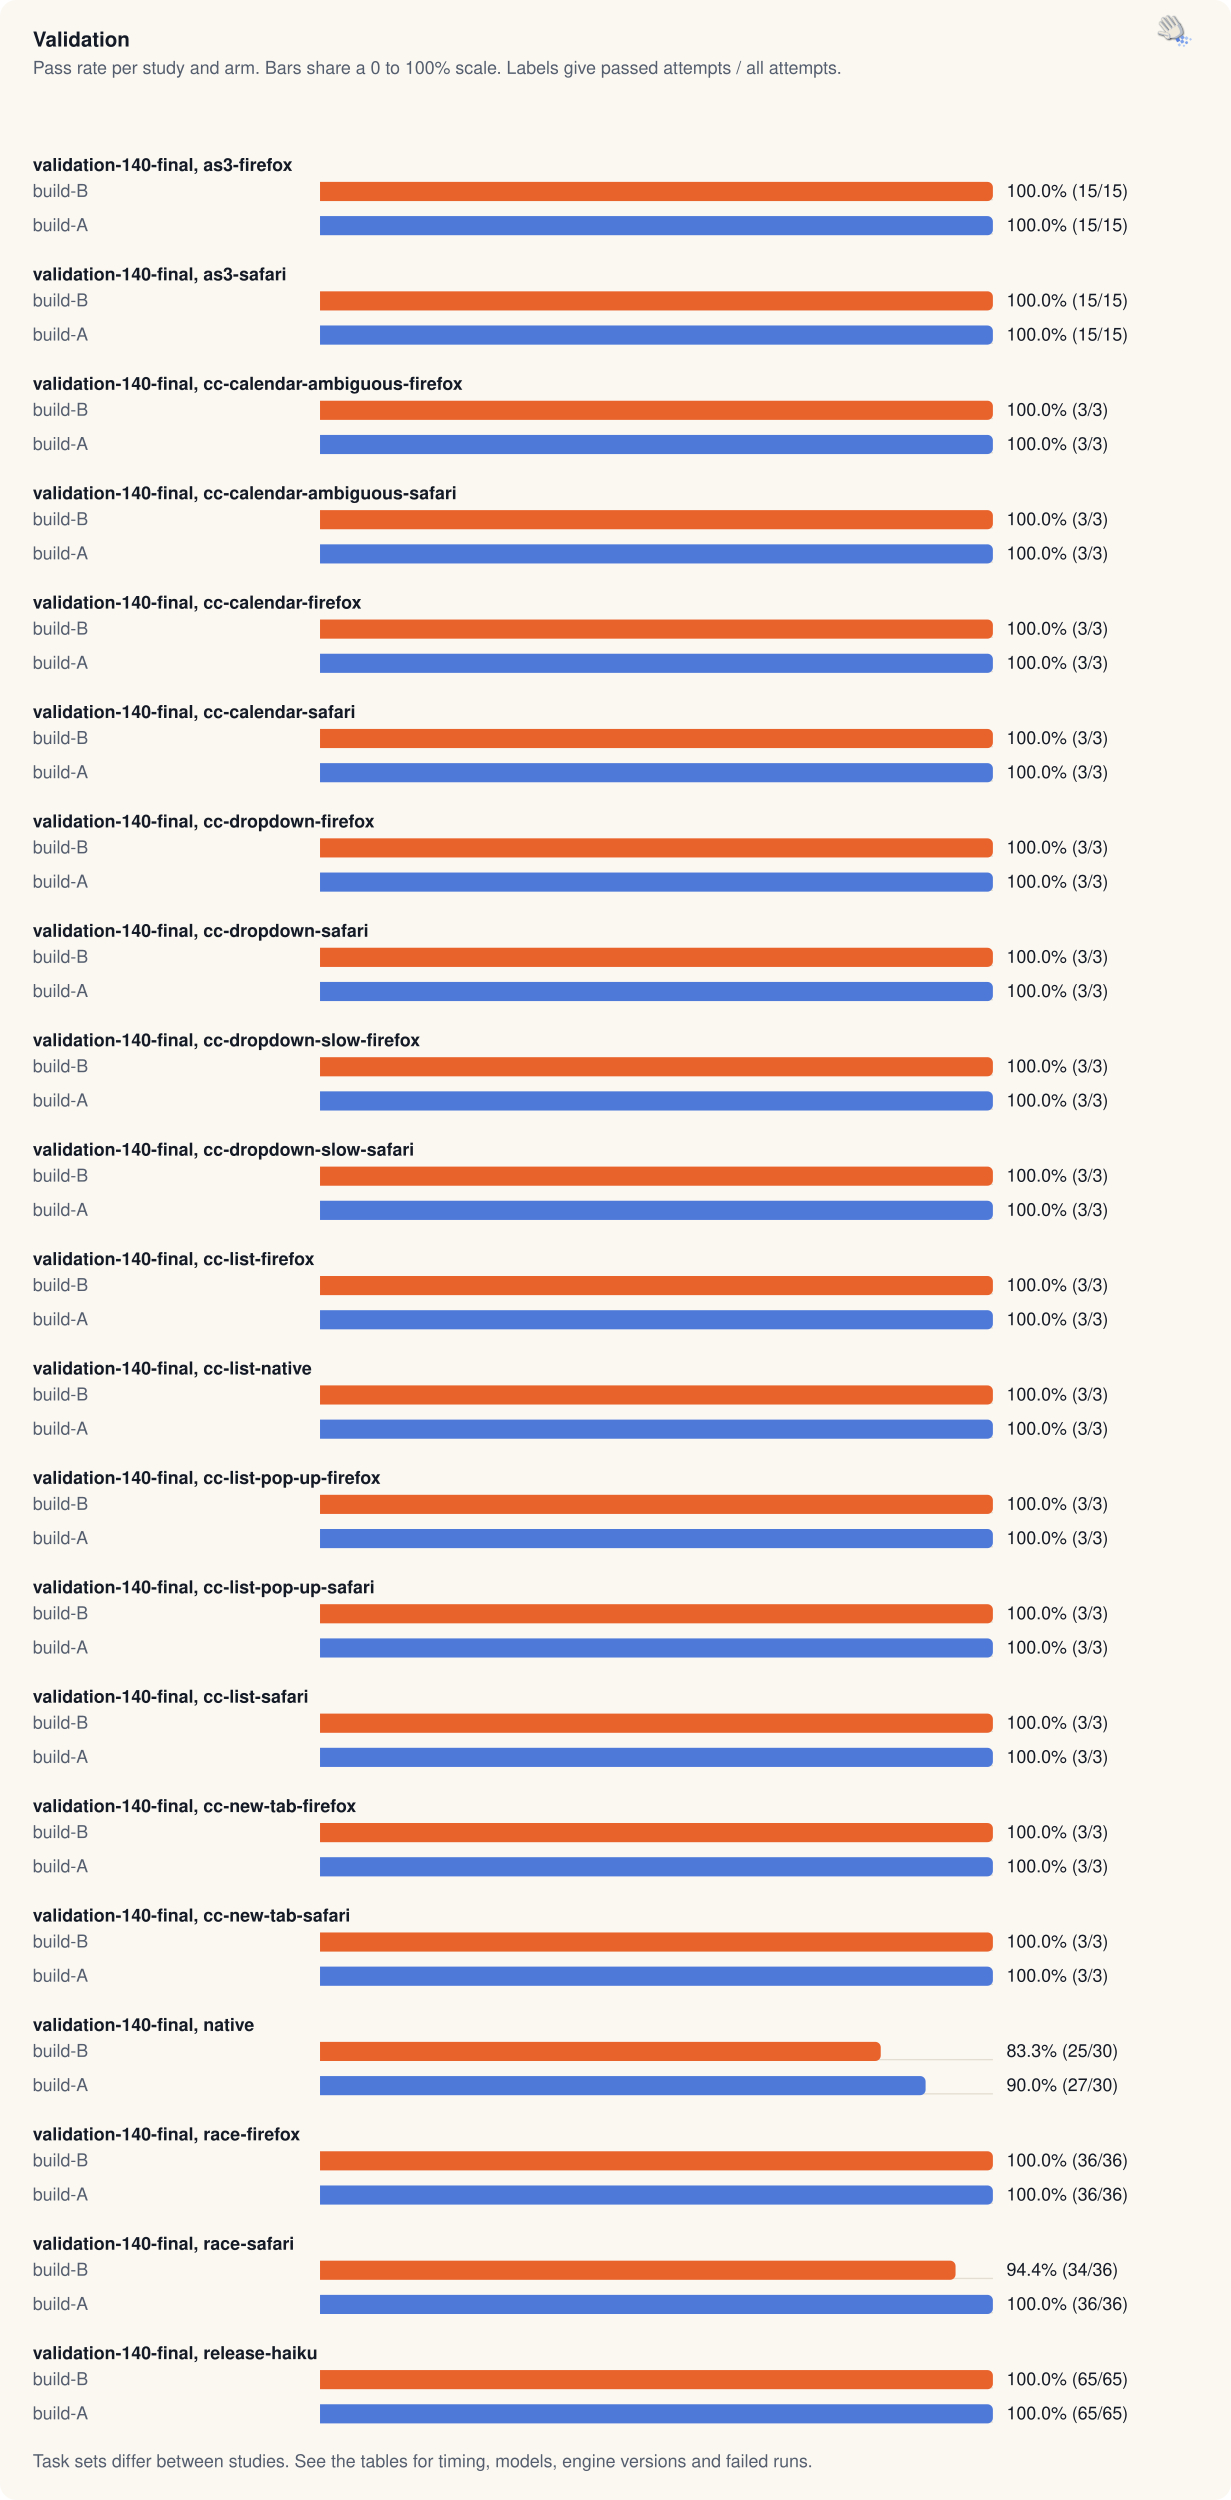
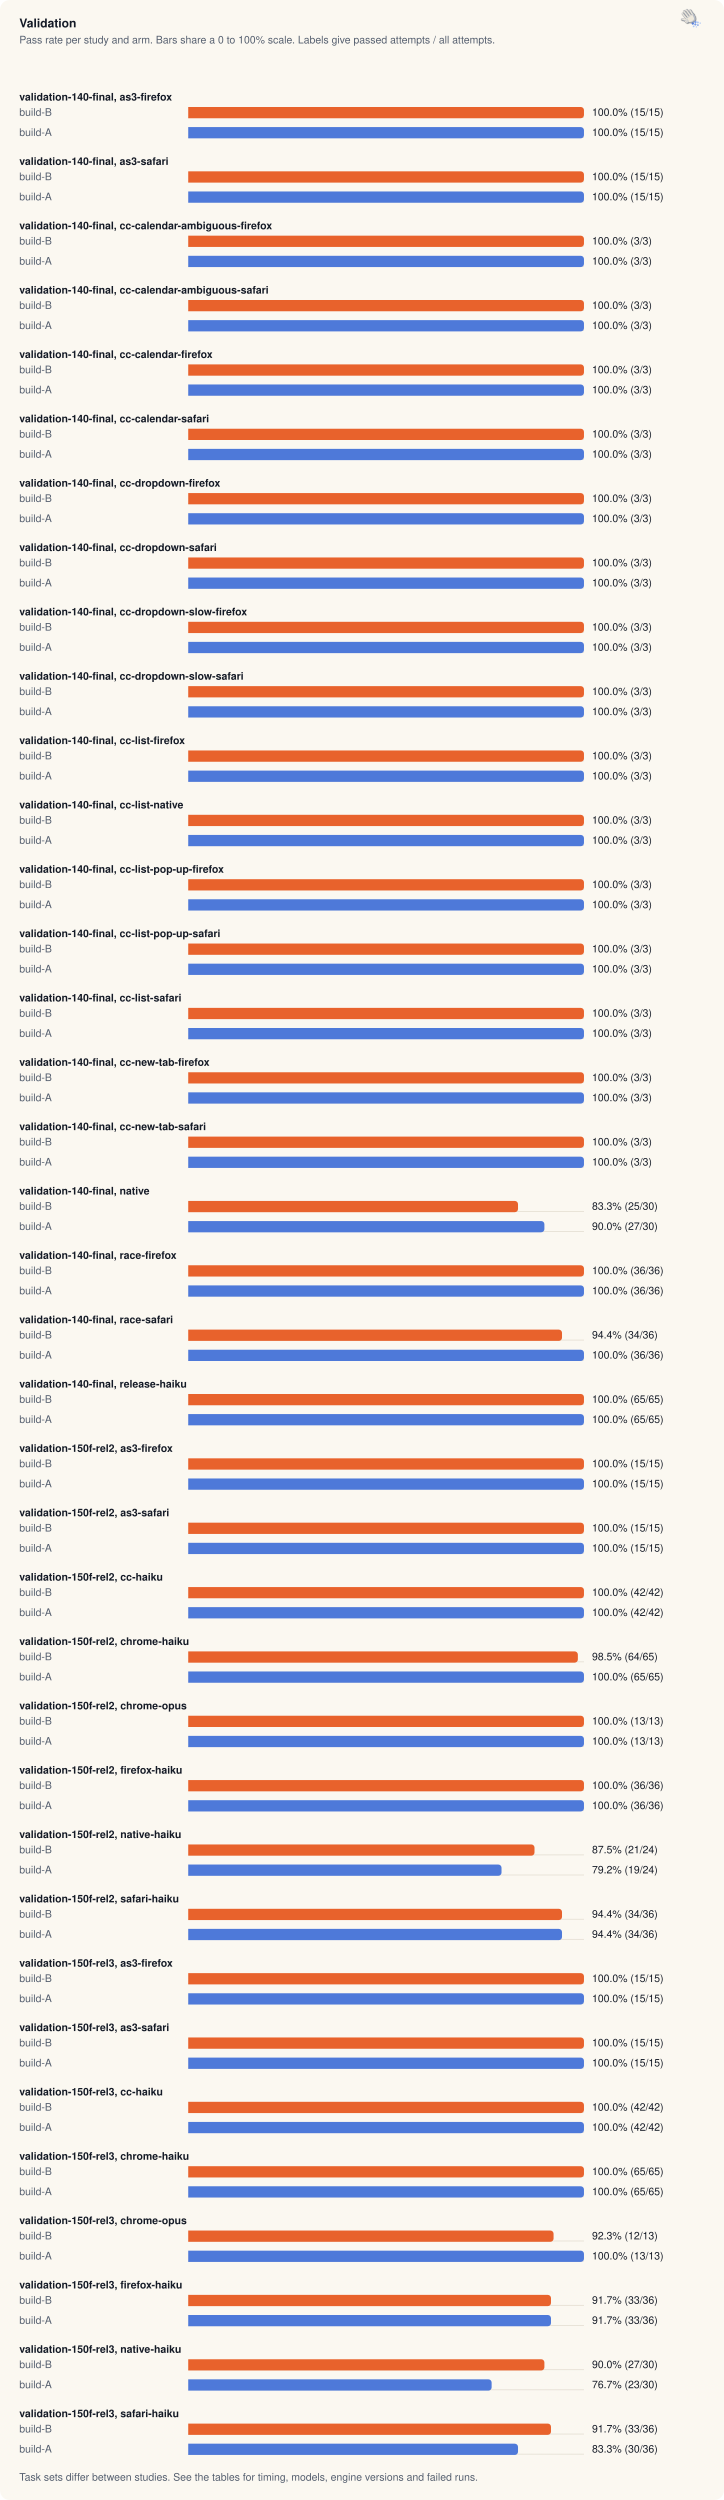
- <svg xmlns="http://www.w3.org/2000/svg" viewBox="0 0 900 1828" width="900" height="1828" role="img" aria-labelledby="title desc">
+ <svg xmlns="http://www.w3.org/2000/svg" viewBox="0 0 900 3108" width="900" height="3108" role="img" aria-labelledby="title desc">
  <style>
.bg{fill:#FBF8F1}
text{font-family:-apple-system,"Segoe UI",Helvetica,Arial,sans-serif;font-size:13px;fill:#141A26}
.t{font-size:15px;font-weight:600}
.b{font-weight:600}
.m{fill:#545E6E}
.g{stroke:#E4DED2;stroke-width:1;fill:none}
.me{fill:#E8622C}
.ot{fill:#4E79D9}
.sl{fill:#7A879A}
.hme{stroke:#E8622C}
.hot{stroke:#4E79D9}
.hsl{stroke:#7A879A}
</style>
  <defs>
    <pattern id="h-me" width="6" height="6" patternUnits="userSpaceOnUse" patternTransform="rotate(45)">
      <line class="hme" x1="1" y1="0" x2="1" y2="6" stroke-width="2" />
    </pattern>
    <pattern id="h-ot" width="6" height="6" patternUnits="userSpaceOnUse" patternTransform="rotate(45)">
      <line class="hot" x1="1" y1="0" x2="1" y2="6" stroke-width="2" />
    </pattern>
    <pattern id="h-sl" width="6" height="6" patternUnits="userSpaceOnUse" patternTransform="rotate(45)">
      <line class="hsl" x1="1" y1="0" x2="1" y2="6" stroke-width="2" />
    </pattern>
  </defs>
-   <rect class="bg" width="900" height="1828" rx="12" />
+   <rect class="bg" width="900" height="3108" rx="12" />
  <text x="24" y="34" class="t">Validation</text>
  <text x="24" y="54" class="m">Pass rate per study and arm. Bars share a 0 to 100% scale. Labels give passed attempts / all attempts.</text>
  <g transform="translate(840 8) scale(0.8)">
    <g transform="translate(0.6 0.6)">
      <g transform="translate(10 10) rotate(-35)">
        <g fill="#141A26" stroke="#141A26" fill-opacity="0.08" stroke-opacity="0.08" stroke-width="3" stroke-linejoin="round">
          <path d="M-2 12.39 Q-2.2 10.8 -0.6 10.8 L12.4 10.8 Q14 10.8 13.82 12.39 L13.48 15.41 Q13.3 17 12.56 18.42 L11.94 19.58 Q11.2 21 9.6 21 L5.2 21 Q3.6 21 2.35 20 L-0.15 18 Q-1.4 17 -1.6 15.41 Z" />
          <path d="M-3.8 14.6 A2.5 3.3 0 1 0 1.2 14.6 A2.5 3.3 0 1 0 -3.8 14.6 Z" />
          <path d="M0.83 13.52 L-5.04 7.13 A1.25 1.25 0 0 0 -6.93 8.76 L-1.43 15.48 Z" />
          <path d="M2.44 11.48 L1.3 1.09 A1.2 1.2 0 0 0 -1.09 1.3 L-0.44 11.72 Z" />
          <path d="M6.15 11.51 L5.17 -0.67 A1.2 1.2 0 0 0 2.77 -0.53 L3.25 11.69 Z" />
          <path d="M9.85 11.59 L9.51 0.29 A1.2 1.2 0 0 0 7.11 0.31 L6.95 11.61 Z" />
          <path d="M13.5 11.68 L13.68 3.81 A1.15 1.15 0 0 0 11.39 3.68 L10.7 11.52 Z" />
        </g>
        <g fill="#141A26" stroke="#141A26" fill-opacity="0.12" stroke-opacity="0.12" stroke-width="1.8" stroke-linejoin="round">
          <path d="M-2 12.39 Q-2.2 10.8 -0.6 10.8 L12.4 10.8 Q14 10.8 13.82 12.39 L13.48 15.41 Q13.3 17 12.56 18.42 L11.94 19.58 Q11.2 21 9.6 21 L5.2 21 Q3.6 21 2.35 20 L-0.15 18 Q-1.4 17 -1.6 15.41 Z" />
          <path d="M-3.8 14.6 A2.5 3.3 0 1 0 1.2 14.6 A2.5 3.3 0 1 0 -3.8 14.6 Z" />
          <path d="M0.83 13.52 L-5.04 7.13 A1.25 1.25 0 0 0 -6.93 8.76 L-1.43 15.48 Z" />
          <path d="M2.44 11.48 L1.3 1.09 A1.2 1.2 0 0 0 -1.09 1.3 L-0.44 11.72 Z" />
          <path d="M6.15 11.51 L5.17 -0.67 A1.2 1.2 0 0 0 2.77 -0.53 L3.25 11.69 Z" />
          <path d="M9.85 11.59 L9.51 0.29 A1.2 1.2 0 0 0 7.11 0.31 L6.95 11.61 Z" />
          <path d="M13.5 11.68 L13.68 3.81 A1.15 1.15 0 0 0 11.39 3.68 L10.7 11.52 Z" />
        </g>
        <g fill="#141A26" stroke="#141A26" fill-opacity="0.2" stroke-opacity="0.2" stroke-width="0.8" stroke-linejoin="round">
          <path d="M-2 12.39 Q-2.2 10.8 -0.6 10.8 L12.4 10.8 Q14 10.8 13.82 12.39 L13.48 15.41 Q13.3 17 12.56 18.42 L11.94 19.58 Q11.2 21 9.6 21 L5.2 21 Q3.6 21 2.35 20 L-0.15 18 Q-1.4 17 -1.6 15.41 Z" />
          <path d="M-3.8 14.6 A2.5 3.3 0 1 0 1.2 14.6 A2.5 3.3 0 1 0 -3.8 14.6 Z" />
          <path d="M0.83 13.52 L-5.04 7.13 A1.25 1.25 0 0 0 -6.93 8.76 L-1.43 15.48 Z" />
          <path d="M2.44 11.48 L1.3 1.09 A1.2 1.2 0 0 0 -1.09 1.3 L-0.44 11.72 Z" />
          <path d="M6.15 11.51 L5.17 -0.67 A1.2 1.2 0 0 0 2.77 -0.53 L3.25 11.69 Z" />
          <path d="M9.85 11.59 L9.51 0.29 A1.2 1.2 0 0 0 7.11 0.31 L6.95 11.61 Z" />
          <path d="M13.5 11.68 L13.68 3.81 A1.15 1.15 0 0 0 11.39 3.68 L10.7 11.52 Z" />
        </g>
      </g>
    </g>
    <g transform="translate(10 10) rotate(-35)">
      <rect x="-1.95" y="-1.95" width="3.9" height="3.9" rx="0.62" fill="#4E79D9" fill-opacity="0.2" transform="translate(4.2 23) rotate(8)" />
      <rect x="-1.6" y="-1.6" width="3.2" height="3.2" rx="0.51" fill="#4E79D9" fill-opacity="0.92" transform="translate(4.2 23) rotate(8)" />
      <rect x="-1.83" y="-1.83" width="3.66" height="3.66" rx="0.59" fill="#7299EA" fill-opacity="0.2" transform="translate(8.8 23.5) rotate(-6)" />
      <rect x="-1.5" y="-1.5" width="3" height="3" rx="0.48" fill="#7299EA" fill-opacity="0.92" transform="translate(8.8 23.5) rotate(-6)" />
      <rect x="-1.71" y="-1.71" width="3.42" height="3.42" rx="0.55" fill="#7299EA" fill-opacity="0.2" transform="translate(6.5 26.5) rotate(4)" />
      <rect x="-1.4" y="-1.4" width="2.8" height="2.8" rx="0.45" fill="#7299EA" fill-opacity="0.92" transform="translate(6.5 26.5) rotate(4)" />
      <rect x="-1.59" y="-1.59" width="3.17" height="3.17" rx="0.51" fill="#A9C4F5" fill-opacity="0.2" transform="translate(11.5 26.2) rotate(-11)" />
      <rect x="-1.3" y="-1.3" width="2.6" height="2.6" rx="0.42" fill="#A9C4F5" fill-opacity="0.92" transform="translate(11.5 26.2) rotate(-11)" />
      <rect x="-1.34" y="-1.34" width="2.68" height="2.68" rx="0.43" fill="#A9C4F5" fill-opacity="0.2" transform="translate(2.6 27.5) rotate(-4)" />
      <rect x="-1.1" y="-1.1" width="2.2" height="2.2" rx="0.35" fill="#A9C4F5" fill-opacity="0.92" transform="translate(2.6 27.5) rotate(-4)" />
      <rect x="-1.34" y="-1.34" width="2.68" height="2.68" rx="0.43" fill="#7299EA" fill-opacity="0.2" transform="translate(9.2 29.6) rotate(7)" />
      <rect x="-1.1" y="-1.1" width="2.2" height="2.2" rx="0.35" fill="#7299EA" fill-opacity="0.92" transform="translate(9.2 29.6) rotate(7)" />
      <rect x="-1.1" y="-1.1" width="2.2" height="2.2" rx="0.35" fill="#A9C4F5" fill-opacity="0.2" transform="translate(13.9 29.2) rotate(3)" />
      <rect x="-0.9" y="-0.9" width="1.8" height="1.8" rx="0.29" fill="#A9C4F5" fill-opacity="0.92" transform="translate(13.9 29.2) rotate(3)" />
      <rect x="-0.98" y="-0.98" width="1.95" height="1.95" rx="0.31" fill="#A9C4F5" fill-opacity="0.2" transform="translate(5.6 30.6) rotate(-8)" />
      <rect x="-0.8" y="-0.8" width="1.6" height="1.6" rx="0.26" fill="#A9C4F5" fill-opacity="0.92" transform="translate(5.6 30.6) rotate(-8)" />
    </g>
    <g transform="translate(10 10) rotate(-35)">
      <path d="M-2 12.39 Q-2.2 10.8 -0.6 10.8 L12.4 10.8 Q14 10.8 13.82 12.39 L13.48 15.41 Q13.3 17 12.56 18.42 L11.94 19.58 Q11.2 21 9.6 21 L5.2 21 Q3.6 21 2.35 20 L-0.15 18 Q-1.4 17 -1.6 15.41 Z" fill="#B9BFC9" />
      <path d="M-2.02 12.19 Q-2.2 10.8 -0.8 10.8 L10 10.8 Q11.4 10.8 11.24 12.19 L10.86 15.61 Q10.7 17 9.89 18.14 L9.81 18.26 Q9 19.4 7.6 19.4 L5 19.4 Q3.6 19.4 2.34 18.79 L-0.14 17.61 Q-1.4 17 -1.58 15.61 Z" fill="#EFE9DC" />
      <path d="M-3.8 14.6 A2.5 3.3 0 1 0 1.2 14.6 A2.5 3.3 0 1 0 -3.8 14.6 Z" fill="#B9BFC9" />
      <path d="M-4 14 A2 2.8 0 1 0 0 14 A2 2.8 0 1 0 -4 14 Z" fill="#EFE9DC" />
      <path d="M0.83 13.52 L-5.04 7.13 A1.25 1.25 0 0 0 -6.93 8.76 L-1.43 15.48 Z" fill="#B9BFC9" />
      <path d="M0.83 13.51 L-5.21 6.91 A0.78 0.78 0 0 0 -6.38 7.93 L-0.57 14.74 Z" fill="#EFE9DC" />
      <path d="M2.44 11.48 L1.3 1.09 A1.2 1.2 0 0 0 -1.09 1.3 L-0.44 11.72 Z" fill="#B9BFC9" />
      <path d="M1.35 11.58 L0.36 0.91 A0.74 0.74 0 0 0 -1.12 1.03 L-0.45 11.72 Z" fill="#EFE9DC" />
      <path d="M6.15 11.51 L5.17 -0.67 A1.2 1.2 0 0 0 2.77 -0.53 L3.25 11.69 Z" fill="#B9BFC9" />
      <path d="M5.05 11.59 L4.24 -0.88 A0.74 0.74 0 0 0 2.75 -0.8 L3.25 11.68 Z" fill="#EFE9DC" />
      <path d="M9.85 11.59 L9.51 0.29 A1.2 1.2 0 0 0 7.11 0.31 L6.95 11.61 Z" fill="#B9BFC9" />
      <path d="M8.75 11.6 L8.59 0.04 A0.74 0.74 0 0 0 7.1 0.04 L6.95 11.6 Z" fill="#EFE9DC" />
      <path d="M13.5 11.68 L13.68 3.81 A1.15 1.15 0 0 0 11.39 3.68 L10.7 11.52 Z" fill="#B9BFC9" />
      <path d="M12.43 11.63 L12.82 3.52 A0.71 0.71 0 0 0 11.39 3.42 L10.7 11.51 Z" fill="#EFE9DC" />
    </g>
  </g>
  <text x="24" y="125" class="b">validation-140-final, as3-firefox</text>
  <text x="24" y="144" class="m">build-B</text>
  <line class="g" x1="234" y1="146" x2="726" y2="146" />
  <path class="me" d="M234 133h488a4 4 0 0 1 4 4v6a4 4 0 0 1 -4 4h-488z" />
  <text x="736" y="144" data-study="validation-140-final-as3-firefox" data-arm="build-B" data-kind="pass-rate">100.0% (15/15)</text>
  <text x="24" y="169" class="m">build-A</text>
  <line class="g" x1="234" y1="171" x2="726" y2="171" />
  <path class="ot" d="M234 158h488a4 4 0 0 1 4 4v6a4 4 0 0 1 -4 4h-488z" />
  <text x="736" y="169" data-study="validation-140-final-as3-firefox" data-arm="build-A" data-kind="pass-rate">100.0% (15/15)</text>
  <text x="24" y="205" class="b">validation-140-final, as3-safari</text>
  <text x="24" y="224" class="m">build-B</text>
  <line class="g" x1="234" y1="226" x2="726" y2="226" />
  <path class="me" d="M234 213h488a4 4 0 0 1 4 4v6a4 4 0 0 1 -4 4h-488z" />
  <text x="736" y="224" data-study="validation-140-final-as3-safari" data-arm="build-B" data-kind="pass-rate">100.0% (15/15)</text>
  <text x="24" y="249" class="m">build-A</text>
  <line class="g" x1="234" y1="251" x2="726" y2="251" />
  <path class="ot" d="M234 238h488a4 4 0 0 1 4 4v6a4 4 0 0 1 -4 4h-488z" />
  <text x="736" y="249" data-study="validation-140-final-as3-safari" data-arm="build-A" data-kind="pass-rate">100.0% (15/15)</text>
  <text x="24" y="285" class="b">validation-140-final, cc-calendar-ambiguous-firefox</text>
  <text x="24" y="304" class="m">build-B</text>
  <line class="g" x1="234" y1="306" x2="726" y2="306" />
  <path class="me" d="M234 293h488a4 4 0 0 1 4 4v6a4 4 0 0 1 -4 4h-488z" />
  <text x="736" y="304" data-study="validation-140-final-cc-calendar-ambiguous-firefox" data-arm="build-B" data-kind="pass-rate">100.0% (3/3)</text>
  <text x="24" y="329" class="m">build-A</text>
  <line class="g" x1="234" y1="331" x2="726" y2="331" />
  <path class="ot" d="M234 318h488a4 4 0 0 1 4 4v6a4 4 0 0 1 -4 4h-488z" />
  <text x="736" y="329" data-study="validation-140-final-cc-calendar-ambiguous-firefox" data-arm="build-A" data-kind="pass-rate">100.0% (3/3)</text>
  <text x="24" y="365" class="b">validation-140-final, cc-calendar-ambiguous-safari</text>
  <text x="24" y="384" class="m">build-B</text>
  <line class="g" x1="234" y1="386" x2="726" y2="386" />
  <path class="me" d="M234 373h488a4 4 0 0 1 4 4v6a4 4 0 0 1 -4 4h-488z" />
  <text x="736" y="384" data-study="validation-140-final-cc-calendar-ambiguous-safari" data-arm="build-B" data-kind="pass-rate">100.0% (3/3)</text>
  <text x="24" y="409" class="m">build-A</text>
  <line class="g" x1="234" y1="411" x2="726" y2="411" />
  <path class="ot" d="M234 398h488a4 4 0 0 1 4 4v6a4 4 0 0 1 -4 4h-488z" />
  <text x="736" y="409" data-study="validation-140-final-cc-calendar-ambiguous-safari" data-arm="build-A" data-kind="pass-rate">100.0% (3/3)</text>
  <text x="24" y="445" class="b">validation-140-final, cc-calendar-firefox</text>
  <text x="24" y="464" class="m">build-B</text>
  <line class="g" x1="234" y1="466" x2="726" y2="466" />
  <path class="me" d="M234 453h488a4 4 0 0 1 4 4v6a4 4 0 0 1 -4 4h-488z" />
  <text x="736" y="464" data-study="validation-140-final-cc-calendar-firefox" data-arm="build-B" data-kind="pass-rate">100.0% (3/3)</text>
  <text x="24" y="489" class="m">build-A</text>
  <line class="g" x1="234" y1="491" x2="726" y2="491" />
  <path class="ot" d="M234 478h488a4 4 0 0 1 4 4v6a4 4 0 0 1 -4 4h-488z" />
  <text x="736" y="489" data-study="validation-140-final-cc-calendar-firefox" data-arm="build-A" data-kind="pass-rate">100.0% (3/3)</text>
  <text x="24" y="525" class="b">validation-140-final, cc-calendar-safari</text>
  <text x="24" y="544" class="m">build-B</text>
  <line class="g" x1="234" y1="546" x2="726" y2="546" />
  <path class="me" d="M234 533h488a4 4 0 0 1 4 4v6a4 4 0 0 1 -4 4h-488z" />
  <text x="736" y="544" data-study="validation-140-final-cc-calendar-safari" data-arm="build-B" data-kind="pass-rate">100.0% (3/3)</text>
  <text x="24" y="569" class="m">build-A</text>
  <line class="g" x1="234" y1="571" x2="726" y2="571" />
  <path class="ot" d="M234 558h488a4 4 0 0 1 4 4v6a4 4 0 0 1 -4 4h-488z" />
  <text x="736" y="569" data-study="validation-140-final-cc-calendar-safari" data-arm="build-A" data-kind="pass-rate">100.0% (3/3)</text>
  <text x="24" y="605" class="b">validation-140-final, cc-dropdown-firefox</text>
  <text x="24" y="624" class="m">build-B</text>
  <line class="g" x1="234" y1="626" x2="726" y2="626" />
  <path class="me" d="M234 613h488a4 4 0 0 1 4 4v6a4 4 0 0 1 -4 4h-488z" />
  <text x="736" y="624" data-study="validation-140-final-cc-dropdown-firefox" data-arm="build-B" data-kind="pass-rate">100.0% (3/3)</text>
  <text x="24" y="649" class="m">build-A</text>
  <line class="g" x1="234" y1="651" x2="726" y2="651" />
  <path class="ot" d="M234 638h488a4 4 0 0 1 4 4v6a4 4 0 0 1 -4 4h-488z" />
  <text x="736" y="649" data-study="validation-140-final-cc-dropdown-firefox" data-arm="build-A" data-kind="pass-rate">100.0% (3/3)</text>
  <text x="24" y="685" class="b">validation-140-final, cc-dropdown-safari</text>
  <text x="24" y="704" class="m">build-B</text>
  <line class="g" x1="234" y1="706" x2="726" y2="706" />
  <path class="me" d="M234 693h488a4 4 0 0 1 4 4v6a4 4 0 0 1 -4 4h-488z" />
  <text x="736" y="704" data-study="validation-140-final-cc-dropdown-safari" data-arm="build-B" data-kind="pass-rate">100.0% (3/3)</text>
  <text x="24" y="729" class="m">build-A</text>
  <line class="g" x1="234" y1="731" x2="726" y2="731" />
  <path class="ot" d="M234 718h488a4 4 0 0 1 4 4v6a4 4 0 0 1 -4 4h-488z" />
  <text x="736" y="729" data-study="validation-140-final-cc-dropdown-safari" data-arm="build-A" data-kind="pass-rate">100.0% (3/3)</text>
  <text x="24" y="765" class="b">validation-140-final, cc-dropdown-slow-firefox</text>
  <text x="24" y="784" class="m">build-B</text>
  <line class="g" x1="234" y1="786" x2="726" y2="786" />
  <path class="me" d="M234 773h488a4 4 0 0 1 4 4v6a4 4 0 0 1 -4 4h-488z" />
  <text x="736" y="784" data-study="validation-140-final-cc-dropdown-slow-firefox" data-arm="build-B" data-kind="pass-rate">100.0% (3/3)</text>
  <text x="24" y="809" class="m">build-A</text>
  <line class="g" x1="234" y1="811" x2="726" y2="811" />
  <path class="ot" d="M234 798h488a4 4 0 0 1 4 4v6a4 4 0 0 1 -4 4h-488z" />
  <text x="736" y="809" data-study="validation-140-final-cc-dropdown-slow-firefox" data-arm="build-A" data-kind="pass-rate">100.0% (3/3)</text>
  <text x="24" y="845" class="b">validation-140-final, cc-dropdown-slow-safari</text>
  <text x="24" y="864" class="m">build-B</text>
  <line class="g" x1="234" y1="866" x2="726" y2="866" />
  <path class="me" d="M234 853h488a4 4 0 0 1 4 4v6a4 4 0 0 1 -4 4h-488z" />
  <text x="736" y="864" data-study="validation-140-final-cc-dropdown-slow-safari" data-arm="build-B" data-kind="pass-rate">100.0% (3/3)</text>
  <text x="24" y="889" class="m">build-A</text>
  <line class="g" x1="234" y1="891" x2="726" y2="891" />
  <path class="ot" d="M234 878h488a4 4 0 0 1 4 4v6a4 4 0 0 1 -4 4h-488z" />
  <text x="736" y="889" data-study="validation-140-final-cc-dropdown-slow-safari" data-arm="build-A" data-kind="pass-rate">100.0% (3/3)</text>
  <text x="24" y="925" class="b">validation-140-final, cc-list-firefox</text>
  <text x="24" y="944" class="m">build-B</text>
  <line class="g" x1="234" y1="946" x2="726" y2="946" />
  <path class="me" d="M234 933h488a4 4 0 0 1 4 4v6a4 4 0 0 1 -4 4h-488z" />
  <text x="736" y="944" data-study="validation-140-final-cc-list-firefox" data-arm="build-B" data-kind="pass-rate">100.0% (3/3)</text>
  <text x="24" y="969" class="m">build-A</text>
  <line class="g" x1="234" y1="971" x2="726" y2="971" />
  <path class="ot" d="M234 958h488a4 4 0 0 1 4 4v6a4 4 0 0 1 -4 4h-488z" />
  <text x="736" y="969" data-study="validation-140-final-cc-list-firefox" data-arm="build-A" data-kind="pass-rate">100.0% (3/3)</text>
  <text x="24" y="1005" class="b">validation-140-final, cc-list-native</text>
  <text x="24" y="1024" class="m">build-B</text>
  <line class="g" x1="234" y1="1026" x2="726" y2="1026" />
  <path class="me" d="M234 1013h488a4 4 0 0 1 4 4v6a4 4 0 0 1 -4 4h-488z" />
  <text x="736" y="1024" data-study="validation-140-final-cc-list-native" data-arm="build-B" data-kind="pass-rate">100.0% (3/3)</text>
  <text x="24" y="1049" class="m">build-A</text>
  <line class="g" x1="234" y1="1051" x2="726" y2="1051" />
  <path class="ot" d="M234 1038h488a4 4 0 0 1 4 4v6a4 4 0 0 1 -4 4h-488z" />
  <text x="736" y="1049" data-study="validation-140-final-cc-list-native" data-arm="build-A" data-kind="pass-rate">100.0% (3/3)</text>
  <text x="24" y="1085" class="b">validation-140-final, cc-list-pop-up-firefox</text>
  <text x="24" y="1104" class="m">build-B</text>
  <line class="g" x1="234" y1="1106" x2="726" y2="1106" />
  <path class="me" d="M234 1093h488a4 4 0 0 1 4 4v6a4 4 0 0 1 -4 4h-488z" />
  <text x="736" y="1104" data-study="validation-140-final-cc-list-pop-up-firefox" data-arm="build-B" data-kind="pass-rate">100.0% (3/3)</text>
  <text x="24" y="1129" class="m">build-A</text>
  <line class="g" x1="234" y1="1131" x2="726" y2="1131" />
  <path class="ot" d="M234 1118h488a4 4 0 0 1 4 4v6a4 4 0 0 1 -4 4h-488z" />
  <text x="736" y="1129" data-study="validation-140-final-cc-list-pop-up-firefox" data-arm="build-A" data-kind="pass-rate">100.0% (3/3)</text>
  <text x="24" y="1165" class="b">validation-140-final, cc-list-pop-up-safari</text>
  <text x="24" y="1184" class="m">build-B</text>
  <line class="g" x1="234" y1="1186" x2="726" y2="1186" />
  <path class="me" d="M234 1173h488a4 4 0 0 1 4 4v6a4 4 0 0 1 -4 4h-488z" />
  <text x="736" y="1184" data-study="validation-140-final-cc-list-pop-up-safari" data-arm="build-B" data-kind="pass-rate">100.0% (3/3)</text>
  <text x="24" y="1209" class="m">build-A</text>
  <line class="g" x1="234" y1="1211" x2="726" y2="1211" />
  <path class="ot" d="M234 1198h488a4 4 0 0 1 4 4v6a4 4 0 0 1 -4 4h-488z" />
  <text x="736" y="1209" data-study="validation-140-final-cc-list-pop-up-safari" data-arm="build-A" data-kind="pass-rate">100.0% (3/3)</text>
  <text x="24" y="1245" class="b">validation-140-final, cc-list-safari</text>
  <text x="24" y="1264" class="m">build-B</text>
  <line class="g" x1="234" y1="1266" x2="726" y2="1266" />
  <path class="me" d="M234 1253h488a4 4 0 0 1 4 4v6a4 4 0 0 1 -4 4h-488z" />
  <text x="736" y="1264" data-study="validation-140-final-cc-list-safari" data-arm="build-B" data-kind="pass-rate">100.0% (3/3)</text>
  <text x="24" y="1289" class="m">build-A</text>
  <line class="g" x1="234" y1="1291" x2="726" y2="1291" />
  <path class="ot" d="M234 1278h488a4 4 0 0 1 4 4v6a4 4 0 0 1 -4 4h-488z" />
  <text x="736" y="1289" data-study="validation-140-final-cc-list-safari" data-arm="build-A" data-kind="pass-rate">100.0% (3/3)</text>
  <text x="24" y="1325" class="b">validation-140-final, cc-new-tab-firefox</text>
  <text x="24" y="1344" class="m">build-B</text>
  <line class="g" x1="234" y1="1346" x2="726" y2="1346" />
  <path class="me" d="M234 1333h488a4 4 0 0 1 4 4v6a4 4 0 0 1 -4 4h-488z" />
  <text x="736" y="1344" data-study="validation-140-final-cc-new-tab-firefox" data-arm="build-B" data-kind="pass-rate">100.0% (3/3)</text>
  <text x="24" y="1369" class="m">build-A</text>
  <line class="g" x1="234" y1="1371" x2="726" y2="1371" />
  <path class="ot" d="M234 1358h488a4 4 0 0 1 4 4v6a4 4 0 0 1 -4 4h-488z" />
  <text x="736" y="1369" data-study="validation-140-final-cc-new-tab-firefox" data-arm="build-A" data-kind="pass-rate">100.0% (3/3)</text>
  <text x="24" y="1405" class="b">validation-140-final, cc-new-tab-safari</text>
  <text x="24" y="1424" class="m">build-B</text>
  <line class="g" x1="234" y1="1426" x2="726" y2="1426" />
  <path class="me" d="M234 1413h488a4 4 0 0 1 4 4v6a4 4 0 0 1 -4 4h-488z" />
  <text x="736" y="1424" data-study="validation-140-final-cc-new-tab-safari" data-arm="build-B" data-kind="pass-rate">100.0% (3/3)</text>
  <text x="24" y="1449" class="m">build-A</text>
  <line class="g" x1="234" y1="1451" x2="726" y2="1451" />
  <path class="ot" d="M234 1438h488a4 4 0 0 1 4 4v6a4 4 0 0 1 -4 4h-488z" />
  <text x="736" y="1449" data-study="validation-140-final-cc-new-tab-safari" data-arm="build-A" data-kind="pass-rate">100.0% (3/3)</text>
  <text x="24" y="1485" class="b">validation-140-final, native</text>
  <text x="24" y="1504" class="m">build-B</text>
  <line class="g" x1="234" y1="1506" x2="726" y2="1506" />
  <path class="me" d="M234 1493h406a4 4 0 0 1 4 4v6a4 4 0 0 1 -4 4h-406z" />
  <text x="736" y="1504" data-study="validation-140-final-native" data-arm="build-B" data-kind="pass-rate">83.3% (25/30)</text>
  <text x="24" y="1529" class="m">build-A</text>
  <line class="g" x1="234" y1="1531" x2="726" y2="1531" />
  <path class="ot" d="M234 1518h438.8a4 4 0 0 1 4 4v6a4 4 0 0 1 -4 4h-438.8z" />
  <text x="736" y="1529" data-study="validation-140-final-native" data-arm="build-A" data-kind="pass-rate">90.0% (27/30)</text>
  <text x="24" y="1565" class="b">validation-140-final, race-firefox</text>
  <text x="24" y="1584" class="m">build-B</text>
  <line class="g" x1="234" y1="1586" x2="726" y2="1586" />
  <path class="me" d="M234 1573h488a4 4 0 0 1 4 4v6a4 4 0 0 1 -4 4h-488z" />
  <text x="736" y="1584" data-study="validation-140-final-race-firefox" data-arm="build-B" data-kind="pass-rate">100.0% (36/36)</text>
  <text x="24" y="1609" class="m">build-A</text>
  <line class="g" x1="234" y1="1611" x2="726" y2="1611" />
  <path class="ot" d="M234 1598h488a4 4 0 0 1 4 4v6a4 4 0 0 1 -4 4h-488z" />
  <text x="736" y="1609" data-study="validation-140-final-race-firefox" data-arm="build-A" data-kind="pass-rate">100.0% (36/36)</text>
  <text x="24" y="1645" class="b">validation-140-final, race-safari</text>
  <text x="24" y="1664" class="m">build-B</text>
  <line class="g" x1="234" y1="1666" x2="726" y2="1666" />
  <path class="me" d="M234 1653h460.7a4 4 0 0 1 4 4v6a4 4 0 0 1 -4 4h-460.7z" />
  <text x="736" y="1664" data-study="validation-140-final-race-safari" data-arm="build-B" data-kind="pass-rate">94.4% (34/36)</text>
  <text x="24" y="1689" class="m">build-A</text>
  <line class="g" x1="234" y1="1691" x2="726" y2="1691" />
  <path class="ot" d="M234 1678h488a4 4 0 0 1 4 4v6a4 4 0 0 1 -4 4h-488z" />
  <text x="736" y="1689" data-study="validation-140-final-race-safari" data-arm="build-A" data-kind="pass-rate">100.0% (36/36)</text>
  <text x="24" y="1725" class="b">validation-140-final, release-haiku</text>
  <text x="24" y="1744" class="m">build-B</text>
  <line class="g" x1="234" y1="1746" x2="726" y2="1746" />
  <path class="me" d="M234 1733h488a4 4 0 0 1 4 4v6a4 4 0 0 1 -4 4h-488z" />
  <text x="736" y="1744" data-study="validation-140-final-release-haiku" data-arm="build-B" data-kind="pass-rate">100.0% (65/65)</text>
  <text x="24" y="1769" class="m">build-A</text>
  <line class="g" x1="234" y1="1771" x2="726" y2="1771" />
  <path class="ot" d="M234 1758h488a4 4 0 0 1 4 4v6a4 4 0 0 1 -4 4h-488z" />
  <text x="736" y="1769" data-study="validation-140-final-release-haiku" data-arm="build-A" data-kind="pass-rate">100.0% (65/65)</text>
-   <text x="24" y="1804" class="m">Task sets differ between studies. See the tables for timing, models, engine versions and failed runs.</text>
+   <text x="24" y="1805" class="b">validation-150f-rel2, as3-firefox</text>
+   <text x="24" y="1824" class="m">build-B</text>
+   <line class="g" x1="234" y1="1826" x2="726" y2="1826" />
+   <path class="me" d="M234 1813h488a4 4 0 0 1 4 4v6a4 4 0 0 1 -4 4h-488z" />
+   <text x="736" y="1824" data-study="validation-150f-rel2-as3-firefox" data-arm="build-B" data-kind="pass-rate">100.0% (15/15)</text>
+   <text x="24" y="1849" class="m">build-A</text>
+   <line class="g" x1="234" y1="1851" x2="726" y2="1851" />
+   <path class="ot" d="M234 1838h488a4 4 0 0 1 4 4v6a4 4 0 0 1 -4 4h-488z" />
+   <text x="736" y="1849" data-study="validation-150f-rel2-as3-firefox" data-arm="build-A" data-kind="pass-rate">100.0% (15/15)</text>
+   <text x="24" y="1885" class="b">validation-150f-rel2, as3-safari</text>
+   <text x="24" y="1904" class="m">build-B</text>
+   <line class="g" x1="234" y1="1906" x2="726" y2="1906" />
+   <path class="me" d="M234 1893h488a4 4 0 0 1 4 4v6a4 4 0 0 1 -4 4h-488z" />
+   <text x="736" y="1904" data-study="validation-150f-rel2-as3-safari" data-arm="build-B" data-kind="pass-rate">100.0% (15/15)</text>
+   <text x="24" y="1929" class="m">build-A</text>
+   <line class="g" x1="234" y1="1931" x2="726" y2="1931" />
+   <path class="ot" d="M234 1918h488a4 4 0 0 1 4 4v6a4 4 0 0 1 -4 4h-488z" />
+   <text x="736" y="1929" data-study="validation-150f-rel2-as3-safari" data-arm="build-A" data-kind="pass-rate">100.0% (15/15)</text>
+   <text x="24" y="1965" class="b">validation-150f-rel2, cc-haiku</text>
+   <text x="24" y="1984" class="m">build-B</text>
+   <line class="g" x1="234" y1="1986" x2="726" y2="1986" />
+   <path class="me" d="M234 1973h488a4 4 0 0 1 4 4v6a4 4 0 0 1 -4 4h-488z" />
+   <text x="736" y="1984" data-study="validation-150f-rel2-cc-haiku" data-arm="build-B" data-kind="pass-rate">100.0% (42/42)</text>
+   <text x="24" y="2009" class="m">build-A</text>
+   <line class="g" x1="234" y1="2011" x2="726" y2="2011" />
+   <path class="ot" d="M234 1998h488a4 4 0 0 1 4 4v6a4 4 0 0 1 -4 4h-488z" />
+   <text x="736" y="2009" data-study="validation-150f-rel2-cc-haiku" data-arm="build-A" data-kind="pass-rate">100.0% (42/42)</text>
+   <text x="24" y="2045" class="b">validation-150f-rel2, chrome-haiku</text>
+   <text x="24" y="2064" class="m">build-B</text>
+   <line class="g" x1="234" y1="2066" x2="726" y2="2066" />
+   <path class="me" d="M234 2053h480.4a4 4 0 0 1 4 4v6a4 4 0 0 1 -4 4h-480.4z" />
+   <text x="736" y="2064" data-study="validation-150f-rel2-chrome-haiku" data-arm="build-B" data-kind="pass-rate">98.5% (64/65)</text>
+   <text x="24" y="2089" class="m">build-A</text>
+   <line class="g" x1="234" y1="2091" x2="726" y2="2091" />
+   <path class="ot" d="M234 2078h488a4 4 0 0 1 4 4v6a4 4 0 0 1 -4 4h-488z" />
+   <text x="736" y="2089" data-study="validation-150f-rel2-chrome-haiku" data-arm="build-A" data-kind="pass-rate">100.0% (65/65)</text>
+   <text x="24" y="2125" class="b">validation-150f-rel2, chrome-opus</text>
+   <text x="24" y="2144" class="m">build-B</text>
+   <line class="g" x1="234" y1="2146" x2="726" y2="2146" />
+   <path class="me" d="M234 2133h488a4 4 0 0 1 4 4v6a4 4 0 0 1 -4 4h-488z" />
+   <text x="736" y="2144" data-study="validation-150f-rel2-chrome-opus" data-arm="build-B" data-kind="pass-rate">100.0% (13/13)</text>
+   <text x="24" y="2169" class="m">build-A</text>
+   <line class="g" x1="234" y1="2171" x2="726" y2="2171" />
+   <path class="ot" d="M234 2158h488a4 4 0 0 1 4 4v6a4 4 0 0 1 -4 4h-488z" />
+   <text x="736" y="2169" data-study="validation-150f-rel2-chrome-opus" data-arm="build-A" data-kind="pass-rate">100.0% (13/13)</text>
+   <text x="24" y="2205" class="b">validation-150f-rel2, firefox-haiku</text>
+   <text x="24" y="2224" class="m">build-B</text>
+   <line class="g" x1="234" y1="2226" x2="726" y2="2226" />
+   <path class="me" d="M234 2213h488a4 4 0 0 1 4 4v6a4 4 0 0 1 -4 4h-488z" />
+   <text x="736" y="2224" data-study="validation-150f-rel2-firefox-haiku" data-arm="build-B" data-kind="pass-rate">100.0% (36/36)</text>
+   <text x="24" y="2249" class="m">build-A</text>
+   <line class="g" x1="234" y1="2251" x2="726" y2="2251" />
+   <path class="ot" d="M234 2238h488a4 4 0 0 1 4 4v6a4 4 0 0 1 -4 4h-488z" />
+   <text x="736" y="2249" data-study="validation-150f-rel2-firefox-haiku" data-arm="build-A" data-kind="pass-rate">100.0% (36/36)</text>
+   <text x="24" y="2285" class="b">validation-150f-rel2, native-haiku</text>
+   <text x="24" y="2304" class="m">build-B</text>
+   <line class="g" x1="234" y1="2306" x2="726" y2="2306" />
+   <path class="me" d="M234 2293h426.5a4 4 0 0 1 4 4v6a4 4 0 0 1 -4 4h-426.5z" />
+   <text x="736" y="2304" data-study="validation-150f-rel2-native-haiku" data-arm="build-B" data-kind="pass-rate">87.5% (21/24)</text>
+   <text x="24" y="2329" class="m">build-A</text>
+   <line class="g" x1="234" y1="2331" x2="726" y2="2331" />
+   <path class="ot" d="M234 2318h385.5a4 4 0 0 1 4 4v6a4 4 0 0 1 -4 4h-385.5z" />
+   <text x="736" y="2329" data-study="validation-150f-rel2-native-haiku" data-arm="build-A" data-kind="pass-rate">79.2% (19/24)</text>
+   <text x="24" y="2365" class="b">validation-150f-rel2, safari-haiku</text>
+   <text x="24" y="2384" class="m">build-B</text>
+   <line class="g" x1="234" y1="2386" x2="726" y2="2386" />
+   <path class="me" d="M234 2373h460.7a4 4 0 0 1 4 4v6a4 4 0 0 1 -4 4h-460.7z" />
+   <text x="736" y="2384" data-study="validation-150f-rel2-safari-haiku" data-arm="build-B" data-kind="pass-rate">94.4% (34/36)</text>
+   <text x="24" y="2409" class="m">build-A</text>
+   <line class="g" x1="234" y1="2411" x2="726" y2="2411" />
+   <path class="ot" d="M234 2398h460.7a4 4 0 0 1 4 4v6a4 4 0 0 1 -4 4h-460.7z" />
+   <text x="736" y="2409" data-study="validation-150f-rel2-safari-haiku" data-arm="build-A" data-kind="pass-rate">94.4% (34/36)</text>
+   <text x="24" y="2445" class="b">validation-150f-rel3, as3-firefox</text>
+   <text x="24" y="2464" class="m">build-B</text>
+   <line class="g" x1="234" y1="2466" x2="726" y2="2466" />
+   <path class="me" d="M234 2453h488a4 4 0 0 1 4 4v6a4 4 0 0 1 -4 4h-488z" />
+   <text x="736" y="2464" data-study="validation-150f-rel3-as3-firefox" data-arm="build-B" data-kind="pass-rate">100.0% (15/15)</text>
+   <text x="24" y="2489" class="m">build-A</text>
+   <line class="g" x1="234" y1="2491" x2="726" y2="2491" />
+   <path class="ot" d="M234 2478h488a4 4 0 0 1 4 4v6a4 4 0 0 1 -4 4h-488z" />
+   <text x="736" y="2489" data-study="validation-150f-rel3-as3-firefox" data-arm="build-A" data-kind="pass-rate">100.0% (15/15)</text>
+   <text x="24" y="2525" class="b">validation-150f-rel3, as3-safari</text>
+   <text x="24" y="2544" class="m">build-B</text>
+   <line class="g" x1="234" y1="2546" x2="726" y2="2546" />
+   <path class="me" d="M234 2533h488a4 4 0 0 1 4 4v6a4 4 0 0 1 -4 4h-488z" />
+   <text x="736" y="2544" data-study="validation-150f-rel3-as3-safari" data-arm="build-B" data-kind="pass-rate">100.0% (15/15)</text>
+   <text x="24" y="2569" class="m">build-A</text>
+   <line class="g" x1="234" y1="2571" x2="726" y2="2571" />
+   <path class="ot" d="M234 2558h488a4 4 0 0 1 4 4v6a4 4 0 0 1 -4 4h-488z" />
+   <text x="736" y="2569" data-study="validation-150f-rel3-as3-safari" data-arm="build-A" data-kind="pass-rate">100.0% (15/15)</text>
+   <text x="24" y="2605" class="b">validation-150f-rel3, cc-haiku</text>
+   <text x="24" y="2624" class="m">build-B</text>
+   <line class="g" x1="234" y1="2626" x2="726" y2="2626" />
+   <path class="me" d="M234 2613h488a4 4 0 0 1 4 4v6a4 4 0 0 1 -4 4h-488z" />
+   <text x="736" y="2624" data-study="validation-150f-rel3-cc-haiku" data-arm="build-B" data-kind="pass-rate">100.0% (42/42)</text>
+   <text x="24" y="2649" class="m">build-A</text>
+   <line class="g" x1="234" y1="2651" x2="726" y2="2651" />
+   <path class="ot" d="M234 2638h488a4 4 0 0 1 4 4v6a4 4 0 0 1 -4 4h-488z" />
+   <text x="736" y="2649" data-study="validation-150f-rel3-cc-haiku" data-arm="build-A" data-kind="pass-rate">100.0% (42/42)</text>
+   <text x="24" y="2685" class="b">validation-150f-rel3, chrome-haiku</text>
+   <text x="24" y="2704" class="m">build-B</text>
+   <line class="g" x1="234" y1="2706" x2="726" y2="2706" />
+   <path class="me" d="M234 2693h488a4 4 0 0 1 4 4v6a4 4 0 0 1 -4 4h-488z" />
+   <text x="736" y="2704" data-study="validation-150f-rel3-chrome-haiku" data-arm="build-B" data-kind="pass-rate">100.0% (65/65)</text>
+   <text x="24" y="2729" class="m">build-A</text>
+   <line class="g" x1="234" y1="2731" x2="726" y2="2731" />
+   <path class="ot" d="M234 2718h488a4 4 0 0 1 4 4v6a4 4 0 0 1 -4 4h-488z" />
+   <text x="736" y="2729" data-study="validation-150f-rel3-chrome-haiku" data-arm="build-A" data-kind="pass-rate">100.0% (65/65)</text>
+   <text x="24" y="2765" class="b">validation-150f-rel3, chrome-opus</text>
+   <text x="24" y="2784" class="m">build-B</text>
+   <line class="g" x1="234" y1="2786" x2="726" y2="2786" />
+   <path class="me" d="M234 2773h450.2a4 4 0 0 1 4 4v6a4 4 0 0 1 -4 4h-450.2z" />
+   <text x="736" y="2784" data-study="validation-150f-rel3-chrome-opus" data-arm="build-B" data-kind="pass-rate">92.3% (12/13)</text>
+   <text x="24" y="2809" class="m">build-A</text>
+   <line class="g" x1="234" y1="2811" x2="726" y2="2811" />
+   <path class="ot" d="M234 2798h488a4 4 0 0 1 4 4v6a4 4 0 0 1 -4 4h-488z" />
+   <text x="736" y="2809" data-study="validation-150f-rel3-chrome-opus" data-arm="build-A" data-kind="pass-rate">100.0% (13/13)</text>
+   <text x="24" y="2845" class="b">validation-150f-rel3, firefox-haiku</text>
+   <text x="24" y="2864" class="m">build-B</text>
+   <line class="g" x1="234" y1="2866" x2="726" y2="2866" />
+   <path class="me" d="M234 2853h447a4 4 0 0 1 4 4v6a4 4 0 0 1 -4 4h-447z" />
+   <text x="736" y="2864" data-study="validation-150f-rel3-firefox-haiku" data-arm="build-B" data-kind="pass-rate">91.7% (33/36)</text>
+   <text x="24" y="2889" class="m">build-A</text>
+   <line class="g" x1="234" y1="2891" x2="726" y2="2891" />
+   <path class="ot" d="M234 2878h447a4 4 0 0 1 4 4v6a4 4 0 0 1 -4 4h-447z" />
+   <text x="736" y="2889" data-study="validation-150f-rel3-firefox-haiku" data-arm="build-A" data-kind="pass-rate">91.7% (33/36)</text>
+   <text x="24" y="2925" class="b">validation-150f-rel3, native-haiku</text>
+   <text x="24" y="2944" class="m">build-B</text>
+   <line class="g" x1="234" y1="2946" x2="726" y2="2946" />
+   <path class="me" d="M234 2933h438.8a4 4 0 0 1 4 4v6a4 4 0 0 1 -4 4h-438.8z" />
+   <text x="736" y="2944" data-study="validation-150f-rel3-native-haiku" data-arm="build-B" data-kind="pass-rate">90.0% (27/30)</text>
+   <text x="24" y="2969" class="m">build-A</text>
+   <line class="g" x1="234" y1="2971" x2="726" y2="2971" />
+   <path class="ot" d="M234 2958h373.2a4 4 0 0 1 4 4v6a4 4 0 0 1 -4 4h-373.2z" />
+   <text x="736" y="2969" data-study="validation-150f-rel3-native-haiku" data-arm="build-A" data-kind="pass-rate">76.7% (23/30)</text>
+   <text x="24" y="3005" class="b">validation-150f-rel3, safari-haiku</text>
+   <text x="24" y="3024" class="m">build-B</text>
+   <line class="g" x1="234" y1="3026" x2="726" y2="3026" />
+   <path class="me" d="M234 3013h447a4 4 0 0 1 4 4v6a4 4 0 0 1 -4 4h-447z" />
+   <text x="736" y="3024" data-study="validation-150f-rel3-safari-haiku" data-arm="build-B" data-kind="pass-rate">91.7% (33/36)</text>
+   <text x="24" y="3049" class="m">build-A</text>
+   <line class="g" x1="234" y1="3051" x2="726" y2="3051" />
+   <path class="ot" d="M234 3038h406a4 4 0 0 1 4 4v6a4 4 0 0 1 -4 4h-406z" />
+   <text x="736" y="3049" data-study="validation-150f-rel3-safari-haiku" data-arm="build-A" data-kind="pass-rate">83.3% (30/36)</text>
+   <text x="24" y="3084" class="m">Task sets differ between studies. See the tables for timing, models, engine versions and failed runs.</text>
</svg>
